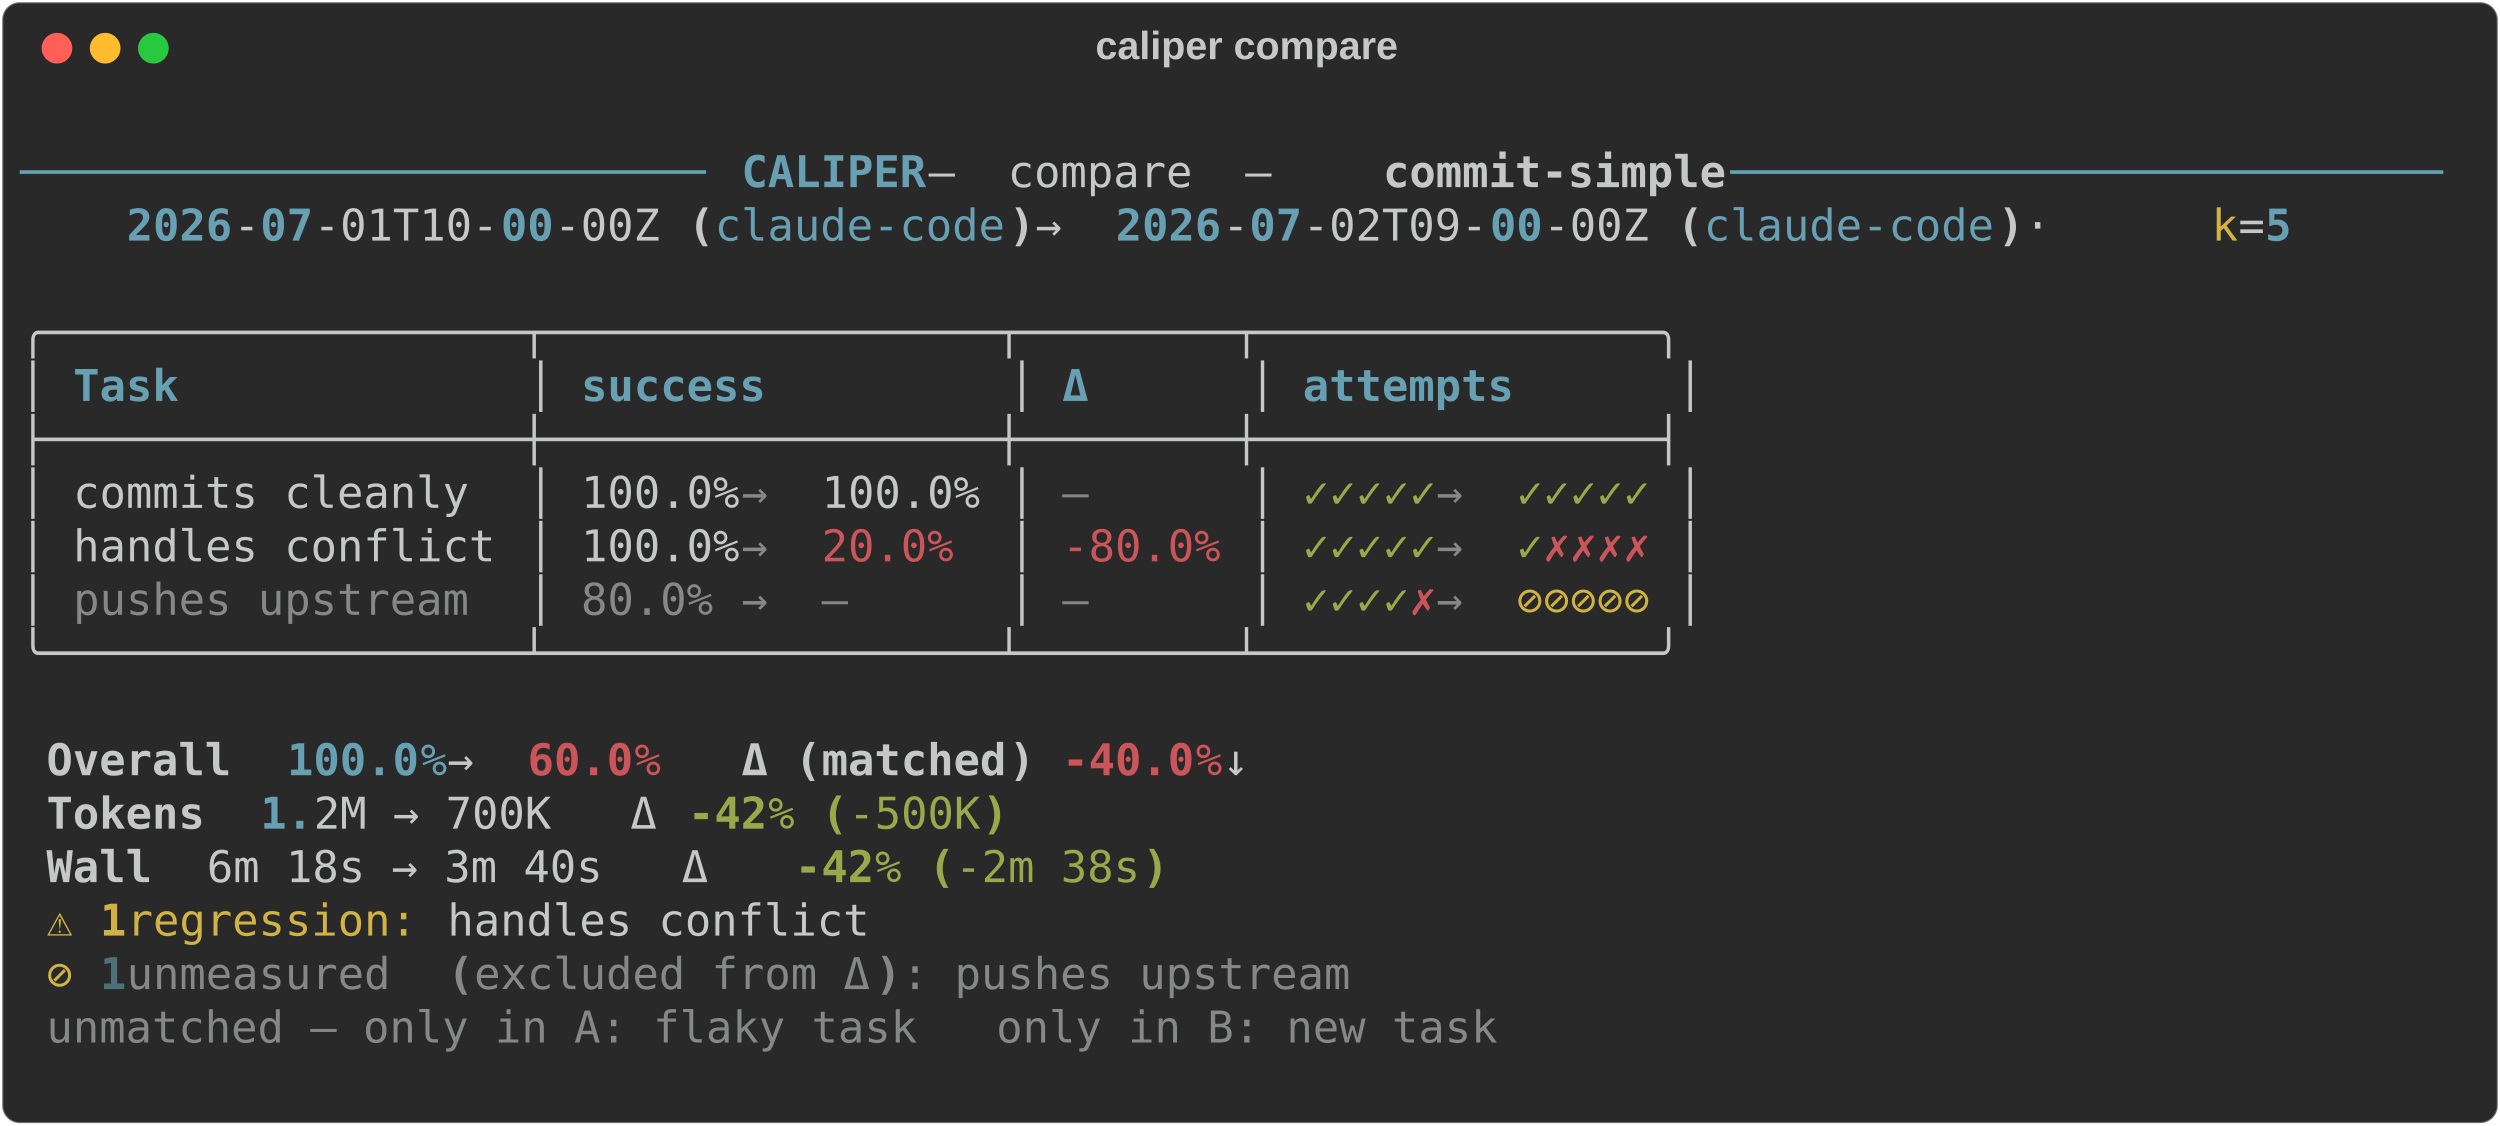
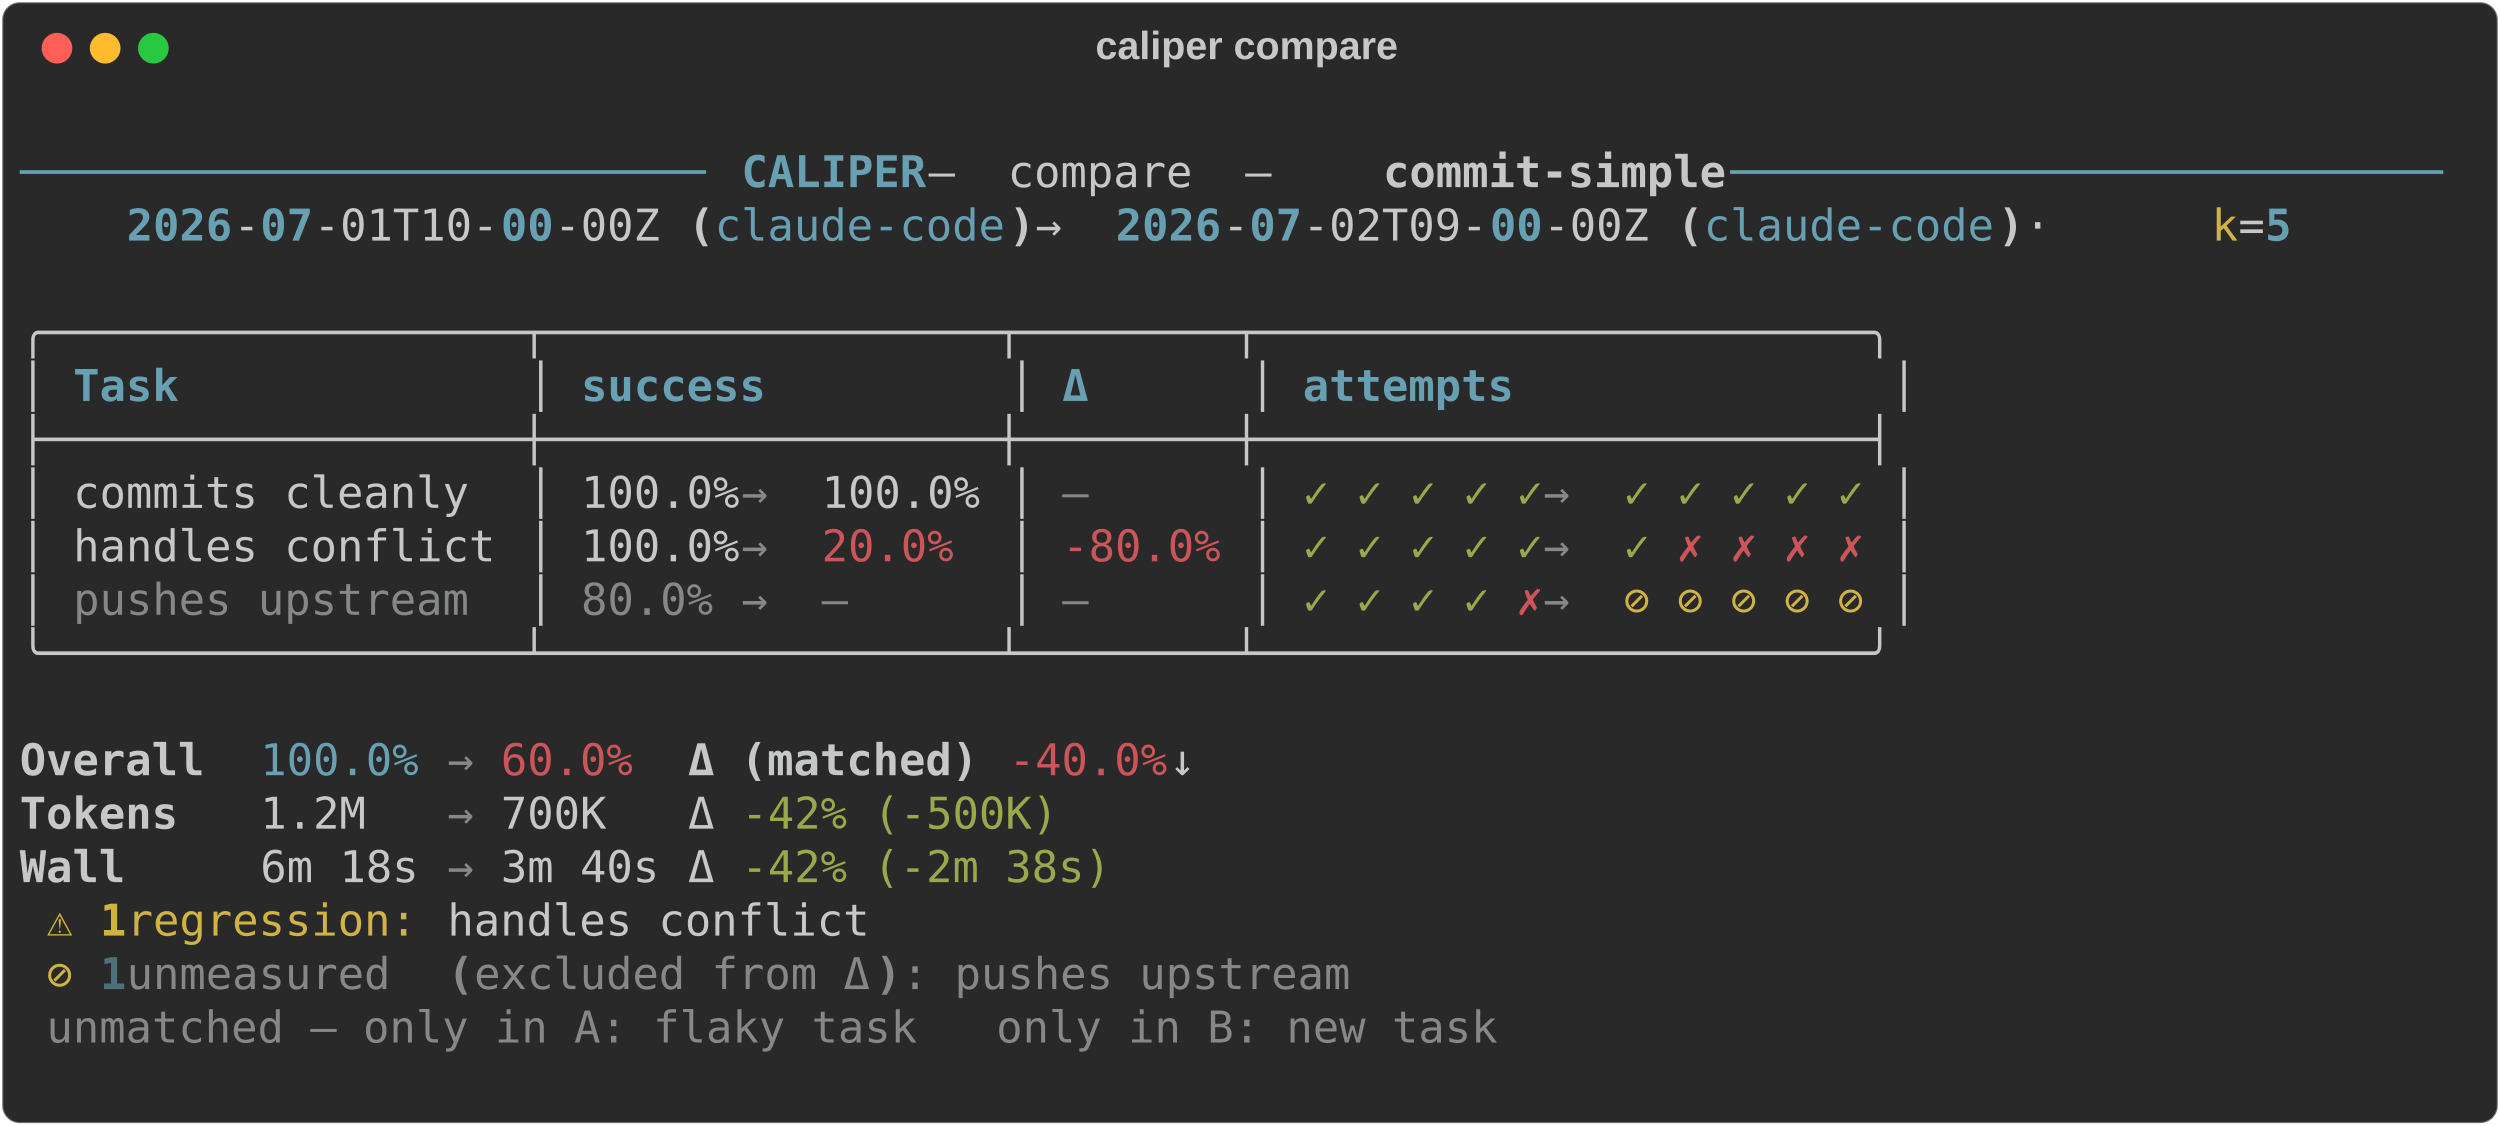
<svg xmlns="http://www.w3.org/2000/svg" class="rich-terminal" viewBox="0 0 1141 513.6">
  <style>

    @font-face {
        font-family: "Fira Code";
        src: local("FiraCode-Regular"),
                url("https://cdnjs.cloudflare.com/ajax/libs/firacode/6.2.0/woff2/FiraCode-Regular.woff2") format("woff2"),
                url("https://cdnjs.cloudflare.com/ajax/libs/firacode/6.2.0/woff/FiraCode-Regular.woff") format("woff");
        font-style: normal;
        font-weight: 400;
    }
    @font-face {
        font-family: "Fira Code";
        src: local("FiraCode-Bold"),
                url("https://cdnjs.cloudflare.com/ajax/libs/firacode/6.2.0/woff2/FiraCode-Bold.woff2") format("woff2"),
                url("https://cdnjs.cloudflare.com/ajax/libs/firacode/6.2.0/woff/FiraCode-Bold.woff") format("woff");
        font-style: bold;
        font-weight: 700;
    }

-     .terminal-1081812906-matrix {
+     .terminal-1992024966-matrix {
        font-family: Fira Code, monospace;
        font-size: 20px;
        line-height: 24.4px;
        font-variant-east-asian: full-width;
    }

-     .terminal-1081812906-title {
+     .terminal-1992024966-title {
        font-size: 18px;
        font-weight: bold;
        font-family: arial;
    }

-     .terminal-1081812906-r1 { fill: #c5c8c6 }
- .terminal-1081812906-r2 { fill: #68a0b3 }
- .terminal-1081812906-r3 { fill: #68a0b3;font-weight: bold }
- .terminal-1081812906-r4 { fill: #c5c8c6;font-weight: bold }
- .terminal-1081812906-r5 { fill: #d0b344 }
- .terminal-1081812906-r6 { fill: #868887 }
- .terminal-1081812906-r7 { fill: #98a84b }
- .terminal-1081812906-r8 { fill: #cc555a }
- .terminal-1081812906-r9 { fill: #cc555a;font-weight: bold }
- .terminal-1081812906-r10 { fill: #98a84b;font-weight: bold }
- .terminal-1081812906-r11 { fill: #d0b344;font-weight: bold }
- .terminal-1081812906-r12 { fill: #4e707b;font-weight: bold }
- .terminal-1081812906-r13 { fill: #868887;font-weight: bold }
+     .terminal-1992024966-r1 { fill: #c5c8c6 }
+ .terminal-1992024966-r2 { fill: #68a0b3 }
+ .terminal-1992024966-r3 { fill: #68a0b3;font-weight: bold }
+ .terminal-1992024966-r4 { fill: #c5c8c6;font-weight: bold }
+ .terminal-1992024966-r5 { fill: #d0b344 }
+ .terminal-1992024966-r6 { fill: #868887 }
+ .terminal-1992024966-r7 { fill: #98a84b }
+ .terminal-1992024966-r8 { fill: #cc555a }
+ .terminal-1992024966-r9 { fill: #d0b344;font-weight: bold }
+ .terminal-1992024966-r10 { fill: #4e707b;font-weight: bold }
+ .terminal-1992024966-r11 { fill: #868887;font-weight: bold }
    </style>
  <defs>
-     <clipPath id="terminal-1081812906-clip-terminal">
+     <clipPath id="terminal-1992024966-clip-terminal">
      <rect x="0" y="0" width="1121.4" height="462.6" />
    </clipPath>
-     <clipPath id="terminal-1081812906-line-0">
+     <clipPath id="terminal-1992024966-line-0">
      <rect x="0" y="1.5" width="1122.4" height="24.65" />
    </clipPath>
-     <clipPath id="terminal-1081812906-line-1">
+     <clipPath id="terminal-1992024966-line-1">
      <rect x="0" y="25.9" width="1122.4" height="24.65" />
    </clipPath>
-     <clipPath id="terminal-1081812906-line-2">
+     <clipPath id="terminal-1992024966-line-2">
      <rect x="0" y="50.3" width="1122.4" height="24.65" />
    </clipPath>
-     <clipPath id="terminal-1081812906-line-3">
+     <clipPath id="terminal-1992024966-line-3">
      <rect x="0" y="74.7" width="1122.4" height="24.65" />
    </clipPath>
-     <clipPath id="terminal-1081812906-line-4">
+     <clipPath id="terminal-1992024966-line-4">
      <rect x="0" y="99.1" width="1122.4" height="24.65" />
    </clipPath>
-     <clipPath id="terminal-1081812906-line-5">
+     <clipPath id="terminal-1992024966-line-5">
      <rect x="0" y="123.5" width="1122.4" height="24.65" />
    </clipPath>
-     <clipPath id="terminal-1081812906-line-6">
+     <clipPath id="terminal-1992024966-line-6">
      <rect x="0" y="147.9" width="1122.4" height="24.65" />
    </clipPath>
-     <clipPath id="terminal-1081812906-line-7">
+     <clipPath id="terminal-1992024966-line-7">
      <rect x="0" y="172.3" width="1122.4" height="24.65" />
    </clipPath>
-     <clipPath id="terminal-1081812906-line-8">
+     <clipPath id="terminal-1992024966-line-8">
      <rect x="0" y="196.7" width="1122.4" height="24.65" />
    </clipPath>
-     <clipPath id="terminal-1081812906-line-9">
+     <clipPath id="terminal-1992024966-line-9">
      <rect x="0" y="221.1" width="1122.4" height="24.65" />
    </clipPath>
-     <clipPath id="terminal-1081812906-line-10">
+     <clipPath id="terminal-1992024966-line-10">
      <rect x="0" y="245.5" width="1122.4" height="24.65" />
    </clipPath>
-     <clipPath id="terminal-1081812906-line-11">
+     <clipPath id="terminal-1992024966-line-11">
      <rect x="0" y="269.9" width="1122.4" height="24.65" />
    </clipPath>
-     <clipPath id="terminal-1081812906-line-12">
+     <clipPath id="terminal-1992024966-line-12">
      <rect x="0" y="294.3" width="1122.4" height="24.65" />
    </clipPath>
-     <clipPath id="terminal-1081812906-line-13">
+     <clipPath id="terminal-1992024966-line-13">
      <rect x="0" y="318.7" width="1122.4" height="24.65" />
    </clipPath>
-     <clipPath id="terminal-1081812906-line-14">
+     <clipPath id="terminal-1992024966-line-14">
      <rect x="0" y="343.1" width="1122.4" height="24.65" />
    </clipPath>
-     <clipPath id="terminal-1081812906-line-15">
+     <clipPath id="terminal-1992024966-line-15">
      <rect x="0" y="367.5" width="1122.4" height="24.65" />
    </clipPath>
-     <clipPath id="terminal-1081812906-line-16">
+     <clipPath id="terminal-1992024966-line-16">
      <rect x="0" y="391.9" width="1122.4" height="24.65" />
    </clipPath>
-     <clipPath id="terminal-1081812906-line-17">
+     <clipPath id="terminal-1992024966-line-17">
      <rect x="0" y="416.3" width="1122.4" height="24.65" />
    </clipPath>
  </defs>
  <rect fill="#292929" stroke="rgba(255,255,255,0.35)" stroke-width="1" x="1" y="1" width="1139" height="511.6" rx="8" />
-   <text class="terminal-1081812906-title" fill="#c5c8c6" text-anchor="middle" x="569" y="27">caliper compare</text>
+   <text class="terminal-1992024966-title" fill="#c5c8c6" text-anchor="middle" x="569" y="27">caliper compare</text>
  <g transform="translate(26,22)">
    <circle cx="0" cy="0" r="7" fill="#ff5f57" />
    <circle cx="22" cy="0" r="7" fill="#febc2e" />
    <circle cx="44" cy="0" r="7" fill="#28c840" />
  </g>
-   <g transform="translate(9, 41)" clip-path="url(#terminal-1081812906-clip-terminal)">
-     <g class="terminal-1081812906-matrix">
-       <text class="terminal-1081812906-r1" x="1122.4" y="20" textLength="12.2" clip-path="url(#terminal-1081812906-line-0)">
- </text>
-       <text class="terminal-1081812906-r2" x="0" y="44.4" textLength="329.4" clip-path="url(#terminal-1081812906-line-1)">────────────────────────── </text>
-       <text class="terminal-1081812906-r3" x="329.4" y="44.4" textLength="85.4" clip-path="url(#terminal-1081812906-line-1)">CALIPER</text>
-       <text class="terminal-1081812906-r1" x="414.8" y="44.4" textLength="207.4" clip-path="url(#terminal-1081812906-line-1)">  —  compare  —  </text>
-       <text class="terminal-1081812906-r4" x="622.2" y="44.4" textLength="158.6" clip-path="url(#terminal-1081812906-line-1)">commit-simple</text>
-       <text class="terminal-1081812906-r2" x="780.8" y="44.4" textLength="341.6" clip-path="url(#terminal-1081812906-line-1)"> ───────────────────────────</text>
-       <text class="terminal-1081812906-r1" x="1122.4" y="44.4" textLength="12.2" clip-path="url(#terminal-1081812906-line-1)">
- </text>
-       <text class="terminal-1081812906-r3" x="48.8" y="68.8" textLength="48.8" clip-path="url(#terminal-1081812906-line-2)">2026</text>
-       <text class="terminal-1081812906-r1" x="97.6" y="68.8" textLength="12.2" clip-path="url(#terminal-1081812906-line-2)">-</text>
-       <text class="terminal-1081812906-r3" x="109.8" y="68.8" textLength="24.4" clip-path="url(#terminal-1081812906-line-2)">07</text>
-       <text class="terminal-1081812906-r1" x="134.2" y="68.8" textLength="85.4" clip-path="url(#terminal-1081812906-line-2)">-01T10-</text>
-       <text class="terminal-1081812906-r3" x="219.6" y="68.8" textLength="24.4" clip-path="url(#terminal-1081812906-line-2)">00</text>
-       <text class="terminal-1081812906-r1" x="244" y="68.8" textLength="61" clip-path="url(#terminal-1081812906-line-2)">-00Z </text>
-       <text class="terminal-1081812906-r4" x="305" y="68.8" textLength="12.2" clip-path="url(#terminal-1081812906-line-2)">(</text>
-       <text class="terminal-1081812906-r2" x="317.2" y="68.8" textLength="134.2" clip-path="url(#terminal-1081812906-line-2)">claude-code</text>
-       <text class="terminal-1081812906-r4" x="451.4" y="68.8" textLength="12.2" clip-path="url(#terminal-1081812906-line-2)">)</text>
-       <text class="terminal-1081812906-r1" x="463.6" y="68.8" textLength="36.6" clip-path="url(#terminal-1081812906-line-2)"> → </text>
-       <text class="terminal-1081812906-r3" x="500.2" y="68.8" textLength="48.8" clip-path="url(#terminal-1081812906-line-2)">2026</text>
-       <text class="terminal-1081812906-r1" x="549" y="68.8" textLength="12.2" clip-path="url(#terminal-1081812906-line-2)">-</text>
-       <text class="terminal-1081812906-r3" x="561.2" y="68.8" textLength="24.4" clip-path="url(#terminal-1081812906-line-2)">07</text>
-       <text class="terminal-1081812906-r1" x="585.6" y="68.8" textLength="85.4" clip-path="url(#terminal-1081812906-line-2)">-02T09-</text>
-       <text class="terminal-1081812906-r3" x="671" y="68.8" textLength="24.4" clip-path="url(#terminal-1081812906-line-2)">00</text>
-       <text class="terminal-1081812906-r1" x="695.4" y="68.8" textLength="61" clip-path="url(#terminal-1081812906-line-2)">-00Z </text>
-       <text class="terminal-1081812906-r4" x="756.4" y="68.8" textLength="12.2" clip-path="url(#terminal-1081812906-line-2)">(</text>
-       <text class="terminal-1081812906-r2" x="768.6" y="68.8" textLength="134.2" clip-path="url(#terminal-1081812906-line-2)">claude-code</text>
-       <text class="terminal-1081812906-r4" x="902.8" y="68.8" textLength="12.2" clip-path="url(#terminal-1081812906-line-2)">)</text>
-       <text class="terminal-1081812906-r1" x="915" y="68.8" textLength="85.4" clip-path="url(#terminal-1081812906-line-2)">   ·   </text>
-       <text class="terminal-1081812906-r5" x="1000.4" y="68.8" textLength="12.2" clip-path="url(#terminal-1081812906-line-2)">k</text>
-       <text class="terminal-1081812906-r1" x="1012.6" y="68.8" textLength="12.2" clip-path="url(#terminal-1081812906-line-2)">=</text>
-       <text class="terminal-1081812906-r3" x="1024.8" y="68.8" textLength="12.2" clip-path="url(#terminal-1081812906-line-2)">5</text>
-       <text class="terminal-1081812906-r1" x="1122.4" y="68.8" textLength="12.2" clip-path="url(#terminal-1081812906-line-2)">
- </text>
-       <text class="terminal-1081812906-r1" x="1122.4" y="93.2" textLength="12.2" clip-path="url(#terminal-1081812906-line-3)">
- </text>
-       <text class="terminal-1081812906-r1" x="0" y="117.6" textLength="768.6" clip-path="url(#terminal-1081812906-line-4)">╭──────────────────┬─────────────────┬────────┬───────────────╮</text>
-       <text class="terminal-1081812906-r1" x="1122.4" y="117.6" textLength="12.2" clip-path="url(#terminal-1081812906-line-4)">
- </text>
-       <text class="terminal-1081812906-r1" x="0" y="142" textLength="12.2" clip-path="url(#terminal-1081812906-line-5)">│</text>
-       <text class="terminal-1081812906-r3" x="24.4" y="142" textLength="195.2" clip-path="url(#terminal-1081812906-line-5)">Task            </text>
-       <text class="terminal-1081812906-r1" x="231.8" y="142" textLength="12.2" clip-path="url(#terminal-1081812906-line-5)">│</text>
-       <text class="terminal-1081812906-r3" x="256.2" y="142" textLength="183" clip-path="url(#terminal-1081812906-line-5)">    success    </text>
-       <text class="terminal-1081812906-r1" x="451.4" y="142" textLength="12.2" clip-path="url(#terminal-1081812906-line-5)">│</text>
-       <text class="terminal-1081812906-r3" x="475.8" y="142" textLength="73.2" clip-path="url(#terminal-1081812906-line-5)">     Δ</text>
-       <text class="terminal-1081812906-r1" x="561.2" y="142" textLength="12.2" clip-path="url(#terminal-1081812906-line-5)">│</text>
-       <text class="terminal-1081812906-r3" x="585.6" y="142" textLength="158.6" clip-path="url(#terminal-1081812906-line-5)">attempts     </text>
-       <text class="terminal-1081812906-r1" x="756.4" y="142" textLength="12.2" clip-path="url(#terminal-1081812906-line-5)">│</text>
-       <text class="terminal-1081812906-r1" x="1122.4" y="142" textLength="12.2" clip-path="url(#terminal-1081812906-line-5)">
- </text>
-       <text class="terminal-1081812906-r1" x="0" y="166.4" textLength="768.6" clip-path="url(#terminal-1081812906-line-6)">├──────────────────┼─────────────────┼────────┼───────────────┤</text>
-       <text class="terminal-1081812906-r1" x="1122.4" y="166.4" textLength="12.2" clip-path="url(#terminal-1081812906-line-6)">
- </text>
-       <text class="terminal-1081812906-r1" x="0" y="190.8" textLength="12.2" clip-path="url(#terminal-1081812906-line-7)">│</text>
-       <text class="terminal-1081812906-r1" x="24.4" y="190.8" textLength="195.2" clip-path="url(#terminal-1081812906-line-7)">commits cleanly </text>
-       <text class="terminal-1081812906-r1" x="231.8" y="190.8" textLength="12.2" clip-path="url(#terminal-1081812906-line-7)">│</text>
-       <text class="terminal-1081812906-r1" x="256.2" y="190.8" textLength="73.2" clip-path="url(#terminal-1081812906-line-7)">100.0%</text>
-       <text class="terminal-1081812906-r6" x="329.4" y="190.8" textLength="36.6" clip-path="url(#terminal-1081812906-line-7)"> → </text>
-       <text class="terminal-1081812906-r1" x="366" y="190.8" textLength="73.2" clip-path="url(#terminal-1081812906-line-7)">100.0%</text>
-       <text class="terminal-1081812906-r1" x="451.4" y="190.8" textLength="12.2" clip-path="url(#terminal-1081812906-line-7)">│</text>
-       <text class="terminal-1081812906-r6" x="475.8" y="190.8" textLength="73.2" clip-path="url(#terminal-1081812906-line-7)">     —</text>
-       <text class="terminal-1081812906-r1" x="561.2" y="190.8" textLength="12.2" clip-path="url(#terminal-1081812906-line-7)">│</text>
-       <text class="terminal-1081812906-r7" x="585.6" y="190.8" textLength="12.2" clip-path="url(#terminal-1081812906-line-7)">✓</text>
-       <text class="terminal-1081812906-r7" x="597.8" y="190.8" textLength="12.2" clip-path="url(#terminal-1081812906-line-7)">✓</text>
-       <text class="terminal-1081812906-r7" x="610" y="190.8" textLength="12.2" clip-path="url(#terminal-1081812906-line-7)">✓</text>
-       <text class="terminal-1081812906-r7" x="622.2" y="190.8" textLength="12.2" clip-path="url(#terminal-1081812906-line-7)">✓</text>
-       <text class="terminal-1081812906-r7" x="634.4" y="190.8" textLength="12.2" clip-path="url(#terminal-1081812906-line-7)">✓</text>
-       <text class="terminal-1081812906-r6" x="646.6" y="190.8" textLength="36.6" clip-path="url(#terminal-1081812906-line-7)"> → </text>
-       <text class="terminal-1081812906-r7" x="683.2" y="190.8" textLength="12.2" clip-path="url(#terminal-1081812906-line-7)">✓</text>
-       <text class="terminal-1081812906-r7" x="695.4" y="190.8" textLength="12.2" clip-path="url(#terminal-1081812906-line-7)">✓</text>
-       <text class="terminal-1081812906-r7" x="707.6" y="190.8" textLength="12.2" clip-path="url(#terminal-1081812906-line-7)">✓</text>
-       <text class="terminal-1081812906-r7" x="719.8" y="190.8" textLength="12.2" clip-path="url(#terminal-1081812906-line-7)">✓</text>
-       <text class="terminal-1081812906-r7" x="732" y="190.8" textLength="12.2" clip-path="url(#terminal-1081812906-line-7)">✓</text>
-       <text class="terminal-1081812906-r1" x="756.4" y="190.8" textLength="12.2" clip-path="url(#terminal-1081812906-line-7)">│</text>
-       <text class="terminal-1081812906-r1" x="1122.4" y="190.8" textLength="12.2" clip-path="url(#terminal-1081812906-line-7)">
- </text>
-       <text class="terminal-1081812906-r1" x="0" y="215.2" textLength="12.2" clip-path="url(#terminal-1081812906-line-8)">│</text>
-       <text class="terminal-1081812906-r1" x="24.4" y="215.2" textLength="195.2" clip-path="url(#terminal-1081812906-line-8)">handles conflict</text>
-       <text class="terminal-1081812906-r1" x="231.8" y="215.2" textLength="12.2" clip-path="url(#terminal-1081812906-line-8)">│</text>
-       <text class="terminal-1081812906-r1" x="256.2" y="215.2" textLength="73.2" clip-path="url(#terminal-1081812906-line-8)">100.0%</text>
-       <text class="terminal-1081812906-r6" x="329.4" y="215.2" textLength="36.6" clip-path="url(#terminal-1081812906-line-8)"> → </text>
-       <text class="terminal-1081812906-r8" x="366" y="215.2" textLength="73.2" clip-path="url(#terminal-1081812906-line-8)"> 20.0%</text>
-       <text class="terminal-1081812906-r1" x="451.4" y="215.2" textLength="12.2" clip-path="url(#terminal-1081812906-line-8)">│</text>
-       <text class="terminal-1081812906-r8" x="475.8" y="215.2" textLength="73.2" clip-path="url(#terminal-1081812906-line-8)">-80.0%</text>
-       <text class="terminal-1081812906-r1" x="561.2" y="215.2" textLength="12.2" clip-path="url(#terminal-1081812906-line-8)">│</text>
-       <text class="terminal-1081812906-r7" x="585.6" y="215.2" textLength="12.2" clip-path="url(#terminal-1081812906-line-8)">✓</text>
-       <text class="terminal-1081812906-r7" x="597.8" y="215.2" textLength="12.2" clip-path="url(#terminal-1081812906-line-8)">✓</text>
-       <text class="terminal-1081812906-r7" x="610" y="215.2" textLength="12.2" clip-path="url(#terminal-1081812906-line-8)">✓</text>
-       <text class="terminal-1081812906-r7" x="622.2" y="215.2" textLength="12.2" clip-path="url(#terminal-1081812906-line-8)">✓</text>
-       <text class="terminal-1081812906-r7" x="634.4" y="215.2" textLength="12.2" clip-path="url(#terminal-1081812906-line-8)">✓</text>
-       <text class="terminal-1081812906-r6" x="646.6" y="215.2" textLength="36.6" clip-path="url(#terminal-1081812906-line-8)"> → </text>
-       <text class="terminal-1081812906-r7" x="683.2" y="215.2" textLength="12.2" clip-path="url(#terminal-1081812906-line-8)">✓</text>
-       <text class="terminal-1081812906-r8" x="695.4" y="215.2" textLength="12.2" clip-path="url(#terminal-1081812906-line-8)">✗</text>
-       <text class="terminal-1081812906-r8" x="707.6" y="215.2" textLength="12.2" clip-path="url(#terminal-1081812906-line-8)">✗</text>
-       <text class="terminal-1081812906-r8" x="719.8" y="215.2" textLength="12.2" clip-path="url(#terminal-1081812906-line-8)">✗</text>
-       <text class="terminal-1081812906-r8" x="732" y="215.2" textLength="12.2" clip-path="url(#terminal-1081812906-line-8)">✗</text>
-       <text class="terminal-1081812906-r1" x="756.4" y="215.2" textLength="12.2" clip-path="url(#terminal-1081812906-line-8)">│</text>
-       <text class="terminal-1081812906-r1" x="1122.4" y="215.2" textLength="12.2" clip-path="url(#terminal-1081812906-line-8)">
- </text>
-       <text class="terminal-1081812906-r1" x="0" y="239.6" textLength="12.2" clip-path="url(#terminal-1081812906-line-9)">│</text>
-       <text class="terminal-1081812906-r6" x="24.4" y="239.6" textLength="195.2" clip-path="url(#terminal-1081812906-line-9)">pushes upstream </text>
-       <text class="terminal-1081812906-r1" x="231.8" y="239.6" textLength="12.2" clip-path="url(#terminal-1081812906-line-9)">│</text>
-       <text class="terminal-1081812906-r6" x="256.2" y="239.6" textLength="73.2" clip-path="url(#terminal-1081812906-line-9)">80.0% </text>
-       <text class="terminal-1081812906-r6" x="329.4" y="239.6" textLength="36.6" clip-path="url(#terminal-1081812906-line-9)"> → </text>
-       <text class="terminal-1081812906-r6" x="366" y="239.6" textLength="73.2" clip-path="url(#terminal-1081812906-line-9)">     —</text>
-       <text class="terminal-1081812906-r1" x="451.4" y="239.6" textLength="12.2" clip-path="url(#terminal-1081812906-line-9)">│</text>
-       <text class="terminal-1081812906-r6" x="475.8" y="239.6" textLength="73.2" clip-path="url(#terminal-1081812906-line-9)">     —</text>
-       <text class="terminal-1081812906-r1" x="561.2" y="239.6" textLength="12.2" clip-path="url(#terminal-1081812906-line-9)">│</text>
-       <text class="terminal-1081812906-r7" x="585.6" y="239.6" textLength="12.2" clip-path="url(#terminal-1081812906-line-9)">✓</text>
-       <text class="terminal-1081812906-r7" x="597.8" y="239.6" textLength="12.2" clip-path="url(#terminal-1081812906-line-9)">✓</text>
-       <text class="terminal-1081812906-r7" x="610" y="239.6" textLength="12.2" clip-path="url(#terminal-1081812906-line-9)">✓</text>
-       <text class="terminal-1081812906-r7" x="622.2" y="239.6" textLength="12.2" clip-path="url(#terminal-1081812906-line-9)">✓</text>
-       <text class="terminal-1081812906-r8" x="634.4" y="239.6" textLength="12.2" clip-path="url(#terminal-1081812906-line-9)">✗</text>
-       <text class="terminal-1081812906-r6" x="646.6" y="239.6" textLength="36.6" clip-path="url(#terminal-1081812906-line-9)"> → </text>
-       <text class="terminal-1081812906-r5" x="683.2" y="239.6" textLength="12.2" clip-path="url(#terminal-1081812906-line-9)">⊘</text>
-       <text class="terminal-1081812906-r5" x="695.4" y="239.6" textLength="12.2" clip-path="url(#terminal-1081812906-line-9)">⊘</text>
-       <text class="terminal-1081812906-r5" x="707.6" y="239.6" textLength="12.2" clip-path="url(#terminal-1081812906-line-9)">⊘</text>
-       <text class="terminal-1081812906-r5" x="719.8" y="239.6" textLength="12.2" clip-path="url(#terminal-1081812906-line-9)">⊘</text>
-       <text class="terminal-1081812906-r5" x="732" y="239.6" textLength="12.2" clip-path="url(#terminal-1081812906-line-9)">⊘</text>
-       <text class="terminal-1081812906-r1" x="756.4" y="239.6" textLength="12.2" clip-path="url(#terminal-1081812906-line-9)">│</text>
-       <text class="terminal-1081812906-r1" x="1122.4" y="239.6" textLength="12.2" clip-path="url(#terminal-1081812906-line-9)">
- </text>
-       <text class="terminal-1081812906-r1" x="0" y="264" textLength="768.6" clip-path="url(#terminal-1081812906-line-10)">╰──────────────────┴─────────────────┴────────┴───────────────╯</text>
-       <text class="terminal-1081812906-r1" x="1122.4" y="264" textLength="12.2" clip-path="url(#terminal-1081812906-line-10)">
- </text>
-       <text class="terminal-1081812906-r1" x="1122.4" y="288.4" textLength="12.2" clip-path="url(#terminal-1081812906-line-11)">
- </text>
-       <text class="terminal-1081812906-r4" x="12.2" y="312.8" textLength="85.4" clip-path="url(#terminal-1081812906-line-12)">Overall</text>
-       <text class="terminal-1081812906-r3" x="122" y="312.8" textLength="61" clip-path="url(#terminal-1081812906-line-12)">100.0</text>
-       <text class="terminal-1081812906-r2" x="183" y="312.8" textLength="12.2" clip-path="url(#terminal-1081812906-line-12)">%</text>
-       <text class="terminal-1081812906-r1" x="195.2" y="312.8" textLength="36.6" clip-path="url(#terminal-1081812906-line-12)"> → </text>
-       <text class="terminal-1081812906-r9" x="231.8" y="312.8" textLength="48.8" clip-path="url(#terminal-1081812906-line-12)">60.0</text>
-       <text class="terminal-1081812906-r8" x="280.6" y="312.8" textLength="12.2" clip-path="url(#terminal-1081812906-line-12)">%</text>
-       <text class="terminal-1081812906-r4" x="329.4" y="312.8" textLength="24.4" clip-path="url(#terminal-1081812906-line-12)">Δ </text>
-       <text class="terminal-1081812906-r4" x="353.8" y="312.8" textLength="12.2" clip-path="url(#terminal-1081812906-line-12)">(</text>
-       <text class="terminal-1081812906-r4" x="366" y="312.8" textLength="85.4" clip-path="url(#terminal-1081812906-line-12)">matched</text>
-       <text class="terminal-1081812906-r4" x="451.4" y="312.8" textLength="12.2" clip-path="url(#terminal-1081812906-line-12)">)</text>
-       <text class="terminal-1081812906-r9" x="475.8" y="312.8" textLength="61" clip-path="url(#terminal-1081812906-line-12)">-40.0</text>
-       <text class="terminal-1081812906-r8" x="536.8" y="312.8" textLength="12.2" clip-path="url(#terminal-1081812906-line-12)">%</text>
-       <text class="terminal-1081812906-r1" x="549" y="312.8" textLength="24.4" clip-path="url(#terminal-1081812906-line-12)"> ↓</text>
-       <text class="terminal-1081812906-r1" x="1122.4" y="312.8" textLength="12.2" clip-path="url(#terminal-1081812906-line-12)">
- </text>
-       <text class="terminal-1081812906-r4" x="12.2" y="337.2" textLength="73.2" clip-path="url(#terminal-1081812906-line-13)">Tokens</text>
-       <text class="terminal-1081812906-r3" x="109.8" y="337.2" textLength="24.4" clip-path="url(#terminal-1081812906-line-13)">1.</text>
-       <text class="terminal-1081812906-r1" x="134.2" y="337.2" textLength="170.8" clip-path="url(#terminal-1081812906-line-13)">2M → 700K   Δ </text>
-       <text class="terminal-1081812906-r10" x="305" y="337.2" textLength="36.6" clip-path="url(#terminal-1081812906-line-13)">-42</text>
-       <text class="terminal-1081812906-r7" x="341.6" y="337.2" textLength="24.4" clip-path="url(#terminal-1081812906-line-13)">% </text>
-       <text class="terminal-1081812906-r10" x="366" y="337.2" textLength="12.2" clip-path="url(#terminal-1081812906-line-13)">(</text>
-       <text class="terminal-1081812906-r7" x="378.2" y="337.2" textLength="61" clip-path="url(#terminal-1081812906-line-13)">-500K</text>
-       <text class="terminal-1081812906-r10" x="439.2" y="337.2" textLength="12.2" clip-path="url(#terminal-1081812906-line-13)">)</text>
-       <text class="terminal-1081812906-r1" x="1122.4" y="337.2" textLength="12.2" clip-path="url(#terminal-1081812906-line-13)">
- </text>
-       <text class="terminal-1081812906-r4" x="12.2" y="361.6" textLength="73.2" clip-path="url(#terminal-1081812906-line-14)">Wall  </text>
-       <text class="terminal-1081812906-r1" x="85.4" y="361.6" textLength="268.4" clip-path="url(#terminal-1081812906-line-14)">  6m 18s → 3m 40s   Δ </text>
-       <text class="terminal-1081812906-r10" x="353.8" y="361.6" textLength="36.6" clip-path="url(#terminal-1081812906-line-14)">-42</text>
-       <text class="terminal-1081812906-r7" x="390.4" y="361.6" textLength="24.4" clip-path="url(#terminal-1081812906-line-14)">% </text>
-       <text class="terminal-1081812906-r10" x="414.8" y="361.6" textLength="12.2" clip-path="url(#terminal-1081812906-line-14)">(</text>
-       <text class="terminal-1081812906-r7" x="427" y="361.6" textLength="85.4" clip-path="url(#terminal-1081812906-line-14)">-2m 38s</text>
-       <text class="terminal-1081812906-r10" x="512.4" y="361.6" textLength="12.2" clip-path="url(#terminal-1081812906-line-14)">)</text>
-       <text class="terminal-1081812906-r1" x="1122.4" y="361.6" textLength="12.2" clip-path="url(#terminal-1081812906-line-14)">
- </text>
-       <text class="terminal-1081812906-r11" x="12.2" y="386" textLength="12.2" clip-path="url(#terminal-1081812906-line-15)">⚠</text>
-       <text class="terminal-1081812906-r11" x="36.6" y="386" textLength="12.2" clip-path="url(#terminal-1081812906-line-15)">1</text>
-       <text class="terminal-1081812906-r5" x="48.8" y="386" textLength="146.4" clip-path="url(#terminal-1081812906-line-15)"> regression:</text>
-       <text class="terminal-1081812906-r1" x="195.2" y="386" textLength="207.4" clip-path="url(#terminal-1081812906-line-15)"> handles conflict</text>
-       <text class="terminal-1081812906-r1" x="1122.4" y="386" textLength="12.2" clip-path="url(#terminal-1081812906-line-15)">
- </text>
-       <text class="terminal-1081812906-r5" x="12.2" y="410.4" textLength="12.2" clip-path="url(#terminal-1081812906-line-16)">⊘</text>
-       <text class="terminal-1081812906-r12" x="36.6" y="410.4" textLength="12.2" clip-path="url(#terminal-1081812906-line-16)">1</text>
-       <text class="terminal-1081812906-r6" x="48.8" y="410.4" textLength="146.4" clip-path="url(#terminal-1081812906-line-16)"> unmeasured </text>
-       <text class="terminal-1081812906-r13" x="195.2" y="410.4" textLength="12.2" clip-path="url(#terminal-1081812906-line-16)">(</text>
-       <text class="terminal-1081812906-r6" x="207.4" y="410.4" textLength="183" clip-path="url(#terminal-1081812906-line-16)">excluded from Δ</text>
-       <text class="terminal-1081812906-r13" x="390.4" y="410.4" textLength="12.2" clip-path="url(#terminal-1081812906-line-16)">)</text>
-       <text class="terminal-1081812906-r6" x="402.6" y="410.4" textLength="207.4" clip-path="url(#terminal-1081812906-line-16)">: pushes upstream</text>
-       <text class="terminal-1081812906-r1" x="1122.4" y="410.4" textLength="12.2" clip-path="url(#terminal-1081812906-line-16)">
- </text>
-       <text class="terminal-1081812906-r6" x="12.2" y="434.8" textLength="671" clip-path="url(#terminal-1081812906-line-17)">unmatched — only in A: flaky task   only in B: new task</text>
-       <text class="terminal-1081812906-r1" x="1122.4" y="434.8" textLength="12.2" clip-path="url(#terminal-1081812906-line-17)">
- </text>
-       <text class="terminal-1081812906-r1" x="1122.4" y="459.2" textLength="12.2" clip-path="url(#terminal-1081812906-line-18)">
+   <g transform="translate(9, 41)" clip-path="url(#terminal-1992024966-clip-terminal)">
+     <g class="terminal-1992024966-matrix">
+       <text class="terminal-1992024966-r1" x="1122.4" y="20" textLength="12.2" clip-path="url(#terminal-1992024966-line-0)">
+ </text>
+       <text class="terminal-1992024966-r2" x="0" y="44.4" textLength="329.4" clip-path="url(#terminal-1992024966-line-1)">────────────────────────── </text>
+       <text class="terminal-1992024966-r3" x="329.4" y="44.4" textLength="85.4" clip-path="url(#terminal-1992024966-line-1)">CALIPER</text>
+       <text class="terminal-1992024966-r1" x="414.8" y="44.4" textLength="207.4" clip-path="url(#terminal-1992024966-line-1)">  —  compare  —  </text>
+       <text class="terminal-1992024966-r4" x="622.2" y="44.4" textLength="158.6" clip-path="url(#terminal-1992024966-line-1)">commit-simple</text>
+       <text class="terminal-1992024966-r2" x="780.8" y="44.4" textLength="341.6" clip-path="url(#terminal-1992024966-line-1)"> ───────────────────────────</text>
+       <text class="terminal-1992024966-r1" x="1122.4" y="44.4" textLength="12.2" clip-path="url(#terminal-1992024966-line-1)">
+ </text>
+       <text class="terminal-1992024966-r3" x="48.8" y="68.8" textLength="48.8" clip-path="url(#terminal-1992024966-line-2)">2026</text>
+       <text class="terminal-1992024966-r1" x="97.6" y="68.8" textLength="12.2" clip-path="url(#terminal-1992024966-line-2)">-</text>
+       <text class="terminal-1992024966-r3" x="109.8" y="68.8" textLength="24.4" clip-path="url(#terminal-1992024966-line-2)">07</text>
+       <text class="terminal-1992024966-r1" x="134.2" y="68.8" textLength="85.4" clip-path="url(#terminal-1992024966-line-2)">-01T10-</text>
+       <text class="terminal-1992024966-r3" x="219.6" y="68.8" textLength="24.4" clip-path="url(#terminal-1992024966-line-2)">00</text>
+       <text class="terminal-1992024966-r1" x="244" y="68.8" textLength="61" clip-path="url(#terminal-1992024966-line-2)">-00Z </text>
+       <text class="terminal-1992024966-r4" x="305" y="68.8" textLength="12.2" clip-path="url(#terminal-1992024966-line-2)">(</text>
+       <text class="terminal-1992024966-r2" x="317.2" y="68.8" textLength="134.2" clip-path="url(#terminal-1992024966-line-2)">claude-code</text>
+       <text class="terminal-1992024966-r4" x="451.4" y="68.8" textLength="12.2" clip-path="url(#terminal-1992024966-line-2)">)</text>
+       <text class="terminal-1992024966-r1" x="463.6" y="68.8" textLength="36.6" clip-path="url(#terminal-1992024966-line-2)"> → </text>
+       <text class="terminal-1992024966-r3" x="500.2" y="68.8" textLength="48.8" clip-path="url(#terminal-1992024966-line-2)">2026</text>
+       <text class="terminal-1992024966-r1" x="549" y="68.8" textLength="12.2" clip-path="url(#terminal-1992024966-line-2)">-</text>
+       <text class="terminal-1992024966-r3" x="561.2" y="68.8" textLength="24.4" clip-path="url(#terminal-1992024966-line-2)">07</text>
+       <text class="terminal-1992024966-r1" x="585.6" y="68.8" textLength="85.4" clip-path="url(#terminal-1992024966-line-2)">-02T09-</text>
+       <text class="terminal-1992024966-r3" x="671" y="68.8" textLength="24.4" clip-path="url(#terminal-1992024966-line-2)">00</text>
+       <text class="terminal-1992024966-r1" x="695.4" y="68.8" textLength="61" clip-path="url(#terminal-1992024966-line-2)">-00Z </text>
+       <text class="terminal-1992024966-r4" x="756.4" y="68.8" textLength="12.2" clip-path="url(#terminal-1992024966-line-2)">(</text>
+       <text class="terminal-1992024966-r2" x="768.6" y="68.8" textLength="134.2" clip-path="url(#terminal-1992024966-line-2)">claude-code</text>
+       <text class="terminal-1992024966-r4" x="902.8" y="68.8" textLength="12.2" clip-path="url(#terminal-1992024966-line-2)">)</text>
+       <text class="terminal-1992024966-r1" x="915" y="68.8" textLength="85.4" clip-path="url(#terminal-1992024966-line-2)">   ·   </text>
+       <text class="terminal-1992024966-r5" x="1000.4" y="68.8" textLength="12.2" clip-path="url(#terminal-1992024966-line-2)">k</text>
+       <text class="terminal-1992024966-r1" x="1012.6" y="68.8" textLength="12.2" clip-path="url(#terminal-1992024966-line-2)">=</text>
+       <text class="terminal-1992024966-r3" x="1024.8" y="68.8" textLength="12.2" clip-path="url(#terminal-1992024966-line-2)">5</text>
+       <text class="terminal-1992024966-r1" x="1122.4" y="68.8" textLength="12.2" clip-path="url(#terminal-1992024966-line-2)">
+ </text>
+       <text class="terminal-1992024966-r1" x="1122.4" y="93.2" textLength="12.2" clip-path="url(#terminal-1992024966-line-3)">
+ </text>
+       <text class="terminal-1992024966-r1" x="0" y="117.6" textLength="866.2" clip-path="url(#terminal-1992024966-line-4)">╭──────────────────┬─────────────────┬────────┬───────────────────────╮</text>
+       <text class="terminal-1992024966-r1" x="1122.4" y="117.6" textLength="12.2" clip-path="url(#terminal-1992024966-line-4)">
+ </text>
+       <text class="terminal-1992024966-r1" x="0" y="142" textLength="12.2" clip-path="url(#terminal-1992024966-line-5)">│</text>
+       <text class="terminal-1992024966-r3" x="24.4" y="142" textLength="195.2" clip-path="url(#terminal-1992024966-line-5)">Task            </text>
+       <text class="terminal-1992024966-r1" x="231.8" y="142" textLength="12.2" clip-path="url(#terminal-1992024966-line-5)">│</text>
+       <text class="terminal-1992024966-r3" x="256.2" y="142" textLength="183" clip-path="url(#terminal-1992024966-line-5)">    success    </text>
+       <text class="terminal-1992024966-r1" x="451.4" y="142" textLength="12.2" clip-path="url(#terminal-1992024966-line-5)">│</text>
+       <text class="terminal-1992024966-r3" x="475.8" y="142" textLength="73.2" clip-path="url(#terminal-1992024966-line-5)">  Δ   </text>
+       <text class="terminal-1992024966-r1" x="561.2" y="142" textLength="12.2" clip-path="url(#terminal-1992024966-line-5)">│</text>
+       <text class="terminal-1992024966-r3" x="585.6" y="142" textLength="256.2" clip-path="url(#terminal-1992024966-line-5)">      attempts       </text>
+       <text class="terminal-1992024966-r1" x="854" y="142" textLength="12.2" clip-path="url(#terminal-1992024966-line-5)">│</text>
+       <text class="terminal-1992024966-r1" x="1122.4" y="142" textLength="12.2" clip-path="url(#terminal-1992024966-line-5)">
+ </text>
+       <text class="terminal-1992024966-r1" x="0" y="166.4" textLength="866.2" clip-path="url(#terminal-1992024966-line-6)">├──────────────────┼─────────────────┼────────┼───────────────────────┤</text>
+       <text class="terminal-1992024966-r1" x="1122.4" y="166.4" textLength="12.2" clip-path="url(#terminal-1992024966-line-6)">
+ </text>
+       <text class="terminal-1992024966-r1" x="0" y="190.8" textLength="12.2" clip-path="url(#terminal-1992024966-line-7)">│</text>
+       <text class="terminal-1992024966-r1" x="24.4" y="190.8" textLength="195.2" clip-path="url(#terminal-1992024966-line-7)">commits cleanly </text>
+       <text class="terminal-1992024966-r1" x="231.8" y="190.8" textLength="12.2" clip-path="url(#terminal-1992024966-line-7)">│</text>
+       <text class="terminal-1992024966-r1" x="256.2" y="190.8" textLength="73.2" clip-path="url(#terminal-1992024966-line-7)">100.0%</text>
+       <text class="terminal-1992024966-r6" x="329.4" y="190.8" textLength="36.6" clip-path="url(#terminal-1992024966-line-7)"> → </text>
+       <text class="terminal-1992024966-r1" x="366" y="190.8" textLength="73.2" clip-path="url(#terminal-1992024966-line-7)">100.0%</text>
+       <text class="terminal-1992024966-r1" x="451.4" y="190.8" textLength="12.2" clip-path="url(#terminal-1992024966-line-7)">│</text>
+       <text class="terminal-1992024966-r6" x="475.8" y="190.8" textLength="73.2" clip-path="url(#terminal-1992024966-line-7)">  —   </text>
+       <text class="terminal-1992024966-r1" x="561.2" y="190.8" textLength="12.2" clip-path="url(#terminal-1992024966-line-7)">│</text>
+       <text class="terminal-1992024966-r7" x="585.6" y="190.8" textLength="12.2" clip-path="url(#terminal-1992024966-line-7)">✓</text>
+       <text class="terminal-1992024966-r7" x="610" y="190.8" textLength="12.2" clip-path="url(#terminal-1992024966-line-7)">✓</text>
+       <text class="terminal-1992024966-r7" x="634.4" y="190.8" textLength="12.2" clip-path="url(#terminal-1992024966-line-7)">✓</text>
+       <text class="terminal-1992024966-r7" x="658.8" y="190.8" textLength="12.2" clip-path="url(#terminal-1992024966-line-7)">✓</text>
+       <text class="terminal-1992024966-r7" x="683.2" y="190.8" textLength="12.2" clip-path="url(#terminal-1992024966-line-7)">✓</text>
+       <text class="terminal-1992024966-r6" x="695.4" y="190.8" textLength="36.6" clip-path="url(#terminal-1992024966-line-7)"> → </text>
+       <text class="terminal-1992024966-r7" x="732" y="190.8" textLength="12.2" clip-path="url(#terminal-1992024966-line-7)">✓</text>
+       <text class="terminal-1992024966-r7" x="756.4" y="190.8" textLength="12.2" clip-path="url(#terminal-1992024966-line-7)">✓</text>
+       <text class="terminal-1992024966-r7" x="780.8" y="190.8" textLength="12.2" clip-path="url(#terminal-1992024966-line-7)">✓</text>
+       <text class="terminal-1992024966-r7" x="805.2" y="190.8" textLength="12.2" clip-path="url(#terminal-1992024966-line-7)">✓</text>
+       <text class="terminal-1992024966-r7" x="829.6" y="190.8" textLength="12.2" clip-path="url(#terminal-1992024966-line-7)">✓</text>
+       <text class="terminal-1992024966-r1" x="854" y="190.8" textLength="12.2" clip-path="url(#terminal-1992024966-line-7)">│</text>
+       <text class="terminal-1992024966-r1" x="1122.4" y="190.8" textLength="12.2" clip-path="url(#terminal-1992024966-line-7)">
+ </text>
+       <text class="terminal-1992024966-r1" x="0" y="215.2" textLength="12.2" clip-path="url(#terminal-1992024966-line-8)">│</text>
+       <text class="terminal-1992024966-r1" x="24.4" y="215.2" textLength="195.2" clip-path="url(#terminal-1992024966-line-8)">handles conflict</text>
+       <text class="terminal-1992024966-r1" x="231.8" y="215.2" textLength="12.2" clip-path="url(#terminal-1992024966-line-8)">│</text>
+       <text class="terminal-1992024966-r1" x="256.2" y="215.2" textLength="73.2" clip-path="url(#terminal-1992024966-line-8)">100.0%</text>
+       <text class="terminal-1992024966-r6" x="329.4" y="215.2" textLength="36.6" clip-path="url(#terminal-1992024966-line-8)"> → </text>
+       <text class="terminal-1992024966-r8" x="366" y="215.2" textLength="73.2" clip-path="url(#terminal-1992024966-line-8)"> 20.0%</text>
+       <text class="terminal-1992024966-r1" x="451.4" y="215.2" textLength="12.2" clip-path="url(#terminal-1992024966-line-8)">│</text>
+       <text class="terminal-1992024966-r8" x="475.8" y="215.2" textLength="73.2" clip-path="url(#terminal-1992024966-line-8)">-80.0%</text>
+       <text class="terminal-1992024966-r1" x="561.2" y="215.2" textLength="12.2" clip-path="url(#terminal-1992024966-line-8)">│</text>
+       <text class="terminal-1992024966-r7" x="585.6" y="215.2" textLength="12.2" clip-path="url(#terminal-1992024966-line-8)">✓</text>
+       <text class="terminal-1992024966-r7" x="610" y="215.2" textLength="12.2" clip-path="url(#terminal-1992024966-line-8)">✓</text>
+       <text class="terminal-1992024966-r7" x="634.4" y="215.2" textLength="12.2" clip-path="url(#terminal-1992024966-line-8)">✓</text>
+       <text class="terminal-1992024966-r7" x="658.8" y="215.2" textLength="12.2" clip-path="url(#terminal-1992024966-line-8)">✓</text>
+       <text class="terminal-1992024966-r7" x="683.2" y="215.2" textLength="12.2" clip-path="url(#terminal-1992024966-line-8)">✓</text>
+       <text class="terminal-1992024966-r6" x="695.4" y="215.2" textLength="36.6" clip-path="url(#terminal-1992024966-line-8)"> → </text>
+       <text class="terminal-1992024966-r7" x="732" y="215.2" textLength="12.2" clip-path="url(#terminal-1992024966-line-8)">✓</text>
+       <text class="terminal-1992024966-r8" x="756.4" y="215.2" textLength="12.2" clip-path="url(#terminal-1992024966-line-8)">✗</text>
+       <text class="terminal-1992024966-r8" x="780.8" y="215.2" textLength="12.2" clip-path="url(#terminal-1992024966-line-8)">✗</text>
+       <text class="terminal-1992024966-r8" x="805.2" y="215.2" textLength="12.2" clip-path="url(#terminal-1992024966-line-8)">✗</text>
+       <text class="terminal-1992024966-r8" x="829.6" y="215.2" textLength="12.2" clip-path="url(#terminal-1992024966-line-8)">✗</text>
+       <text class="terminal-1992024966-r1" x="854" y="215.2" textLength="12.2" clip-path="url(#terminal-1992024966-line-8)">│</text>
+       <text class="terminal-1992024966-r1" x="1122.4" y="215.2" textLength="12.2" clip-path="url(#terminal-1992024966-line-8)">
+ </text>
+       <text class="terminal-1992024966-r1" x="0" y="239.6" textLength="12.2" clip-path="url(#terminal-1992024966-line-9)">│</text>
+       <text class="terminal-1992024966-r6" x="24.4" y="239.6" textLength="195.2" clip-path="url(#terminal-1992024966-line-9)">pushes upstream </text>
+       <text class="terminal-1992024966-r1" x="231.8" y="239.6" textLength="12.2" clip-path="url(#terminal-1992024966-line-9)">│</text>
+       <text class="terminal-1992024966-r6" x="256.2" y="239.6" textLength="73.2" clip-path="url(#terminal-1992024966-line-9)">80.0% </text>
+       <text class="terminal-1992024966-r6" x="329.4" y="239.6" textLength="36.6" clip-path="url(#terminal-1992024966-line-9)"> → </text>
+       <text class="terminal-1992024966-r6" x="366" y="239.6" textLength="73.2" clip-path="url(#terminal-1992024966-line-9)">     —</text>
+       <text class="terminal-1992024966-r1" x="451.4" y="239.6" textLength="12.2" clip-path="url(#terminal-1992024966-line-9)">│</text>
+       <text class="terminal-1992024966-r6" x="475.8" y="239.6" textLength="73.2" clip-path="url(#terminal-1992024966-line-9)">  —   </text>
+       <text class="terminal-1992024966-r1" x="561.2" y="239.6" textLength="12.2" clip-path="url(#terminal-1992024966-line-9)">│</text>
+       <text class="terminal-1992024966-r7" x="585.6" y="239.6" textLength="12.2" clip-path="url(#terminal-1992024966-line-9)">✓</text>
+       <text class="terminal-1992024966-r7" x="610" y="239.6" textLength="12.2" clip-path="url(#terminal-1992024966-line-9)">✓</text>
+       <text class="terminal-1992024966-r7" x="634.4" y="239.6" textLength="12.2" clip-path="url(#terminal-1992024966-line-9)">✓</text>
+       <text class="terminal-1992024966-r7" x="658.8" y="239.6" textLength="12.2" clip-path="url(#terminal-1992024966-line-9)">✓</text>
+       <text class="terminal-1992024966-r8" x="683.2" y="239.6" textLength="12.2" clip-path="url(#terminal-1992024966-line-9)">✗</text>
+       <text class="terminal-1992024966-r6" x="695.4" y="239.6" textLength="36.6" clip-path="url(#terminal-1992024966-line-9)"> → </text>
+       <text class="terminal-1992024966-r5" x="732" y="239.6" textLength="12.2" clip-path="url(#terminal-1992024966-line-9)">⊘</text>
+       <text class="terminal-1992024966-r5" x="756.4" y="239.6" textLength="12.2" clip-path="url(#terminal-1992024966-line-9)">⊘</text>
+       <text class="terminal-1992024966-r5" x="780.8" y="239.6" textLength="12.2" clip-path="url(#terminal-1992024966-line-9)">⊘</text>
+       <text class="terminal-1992024966-r5" x="805.2" y="239.6" textLength="12.2" clip-path="url(#terminal-1992024966-line-9)">⊘</text>
+       <text class="terminal-1992024966-r5" x="829.6" y="239.6" textLength="12.2" clip-path="url(#terminal-1992024966-line-9)">⊘</text>
+       <text class="terminal-1992024966-r1" x="854" y="239.6" textLength="12.2" clip-path="url(#terminal-1992024966-line-9)">│</text>
+       <text class="terminal-1992024966-r1" x="1122.4" y="239.6" textLength="12.2" clip-path="url(#terminal-1992024966-line-9)">
+ </text>
+       <text class="terminal-1992024966-r1" x="0" y="264" textLength="866.2" clip-path="url(#terminal-1992024966-line-10)">╰──────────────────┴─────────────────┴────────┴───────────────────────╯</text>
+       <text class="terminal-1992024966-r1" x="1122.4" y="264" textLength="12.2" clip-path="url(#terminal-1992024966-line-10)">
+ </text>
+       <text class="terminal-1992024966-r1" x="1122.4" y="288.4" textLength="12.2" clip-path="url(#terminal-1992024966-line-11)">
+ </text>
+       <text class="terminal-1992024966-r4" x="0" y="312.8" textLength="97.6" clip-path="url(#terminal-1992024966-line-12)"> Overall</text>
+       <text class="terminal-1992024966-r2" x="109.8" y="312.8" textLength="73.2" clip-path="url(#terminal-1992024966-line-12)">100.0%</text>
+       <text class="terminal-1992024966-r6" x="195.2" y="312.8" textLength="12.2" clip-path="url(#terminal-1992024966-line-12)">→</text>
+       <text class="terminal-1992024966-r8" x="219.6" y="312.8" textLength="61" clip-path="url(#terminal-1992024966-line-12)">60.0%</text>
+       <text class="terminal-1992024966-r4" x="305" y="312.8" textLength="134.2" clip-path="url(#terminal-1992024966-line-12)">Δ (matched)</text>
+       <text class="terminal-1992024966-r8" x="451.4" y="312.8" textLength="73.2" clip-path="url(#terminal-1992024966-line-12)">-40.0%</text>
+       <text class="terminal-1992024966-r1" x="524.6" y="312.8" textLength="24.4" clip-path="url(#terminal-1992024966-line-12)"> ↓</text>
+       <text class="terminal-1992024966-r1" x="1122.4" y="312.8" textLength="12.2" clip-path="url(#terminal-1992024966-line-12)">
+ </text>
+       <text class="terminal-1992024966-r4" x="0" y="337.2" textLength="97.6" clip-path="url(#terminal-1992024966-line-13)"> Tokens </text>
+       <text class="terminal-1992024966-r1" x="109.8" y="337.2" textLength="73.2" clip-path="url(#terminal-1992024966-line-13)">  1.2M</text>
+       <text class="terminal-1992024966-r6" x="195.2" y="337.2" textLength="12.2" clip-path="url(#terminal-1992024966-line-13)">→</text>
+       <text class="terminal-1992024966-r1" x="219.6" y="337.2" textLength="73.2" clip-path="url(#terminal-1992024966-line-13)">700K  </text>
+       <text class="terminal-1992024966-r1" x="305" y="337.2" textLength="24.4" clip-path="url(#terminal-1992024966-line-13)">Δ </text>
+       <text class="terminal-1992024966-r7" x="329.4" y="337.2" textLength="146.4" clip-path="url(#terminal-1992024966-line-13)">-42% (-500K)</text>
+       <text class="terminal-1992024966-r1" x="1122.4" y="337.2" textLength="12.2" clip-path="url(#terminal-1992024966-line-13)">
+ </text>
+       <text class="terminal-1992024966-r4" x="0" y="361.6" textLength="97.6" clip-path="url(#terminal-1992024966-line-14)"> Wall   </text>
+       <text class="terminal-1992024966-r1" x="109.8" y="361.6" textLength="73.2" clip-path="url(#terminal-1992024966-line-14)">6m 18s</text>
+       <text class="terminal-1992024966-r6" x="195.2" y="361.6" textLength="12.2" clip-path="url(#terminal-1992024966-line-14)">→</text>
+       <text class="terminal-1992024966-r1" x="219.6" y="361.6" textLength="73.2" clip-path="url(#terminal-1992024966-line-14)">3m 40s</text>
+       <text class="terminal-1992024966-r1" x="305" y="361.6" textLength="24.4" clip-path="url(#terminal-1992024966-line-14)">Δ </text>
+       <text class="terminal-1992024966-r7" x="329.4" y="361.6" textLength="170.8" clip-path="url(#terminal-1992024966-line-14)">-42% (-2m 38s)</text>
+       <text class="terminal-1992024966-r1" x="1122.4" y="361.6" textLength="12.2" clip-path="url(#terminal-1992024966-line-14)">
+ </text>
+       <text class="terminal-1992024966-r9" x="12.2" y="386" textLength="12.2" clip-path="url(#terminal-1992024966-line-15)">⚠</text>
+       <text class="terminal-1992024966-r9" x="36.6" y="386" textLength="12.2" clip-path="url(#terminal-1992024966-line-15)">1</text>
+       <text class="terminal-1992024966-r5" x="48.8" y="386" textLength="146.4" clip-path="url(#terminal-1992024966-line-15)"> regression:</text>
+       <text class="terminal-1992024966-r1" x="195.2" y="386" textLength="207.4" clip-path="url(#terminal-1992024966-line-15)"> handles conflict</text>
+       <text class="terminal-1992024966-r1" x="1122.4" y="386" textLength="12.2" clip-path="url(#terminal-1992024966-line-15)">
+ </text>
+       <text class="terminal-1992024966-r5" x="12.2" y="410.4" textLength="12.2" clip-path="url(#terminal-1992024966-line-16)">⊘</text>
+       <text class="terminal-1992024966-r10" x="36.6" y="410.4" textLength="12.2" clip-path="url(#terminal-1992024966-line-16)">1</text>
+       <text class="terminal-1992024966-r6" x="48.8" y="410.4" textLength="146.4" clip-path="url(#terminal-1992024966-line-16)"> unmeasured </text>
+       <text class="terminal-1992024966-r11" x="195.2" y="410.4" textLength="12.2" clip-path="url(#terminal-1992024966-line-16)">(</text>
+       <text class="terminal-1992024966-r6" x="207.4" y="410.4" textLength="183" clip-path="url(#terminal-1992024966-line-16)">excluded from Δ</text>
+       <text class="terminal-1992024966-r11" x="390.4" y="410.4" textLength="12.2" clip-path="url(#terminal-1992024966-line-16)">)</text>
+       <text class="terminal-1992024966-r6" x="402.6" y="410.4" textLength="207.4" clip-path="url(#terminal-1992024966-line-16)">: pushes upstream</text>
+       <text class="terminal-1992024966-r1" x="1122.4" y="410.4" textLength="12.2" clip-path="url(#terminal-1992024966-line-16)">
+ </text>
+       <text class="terminal-1992024966-r6" x="12.2" y="434.8" textLength="671" clip-path="url(#terminal-1992024966-line-17)">unmatched — only in A: flaky task   only in B: new task</text>
+       <text class="terminal-1992024966-r1" x="1122.4" y="434.8" textLength="12.2" clip-path="url(#terminal-1992024966-line-17)">
+ </text>
+       <text class="terminal-1992024966-r1" x="1122.4" y="459.2" textLength="12.2" clip-path="url(#terminal-1992024966-line-18)">
</text>
    </g>
  </g>
</svg>
